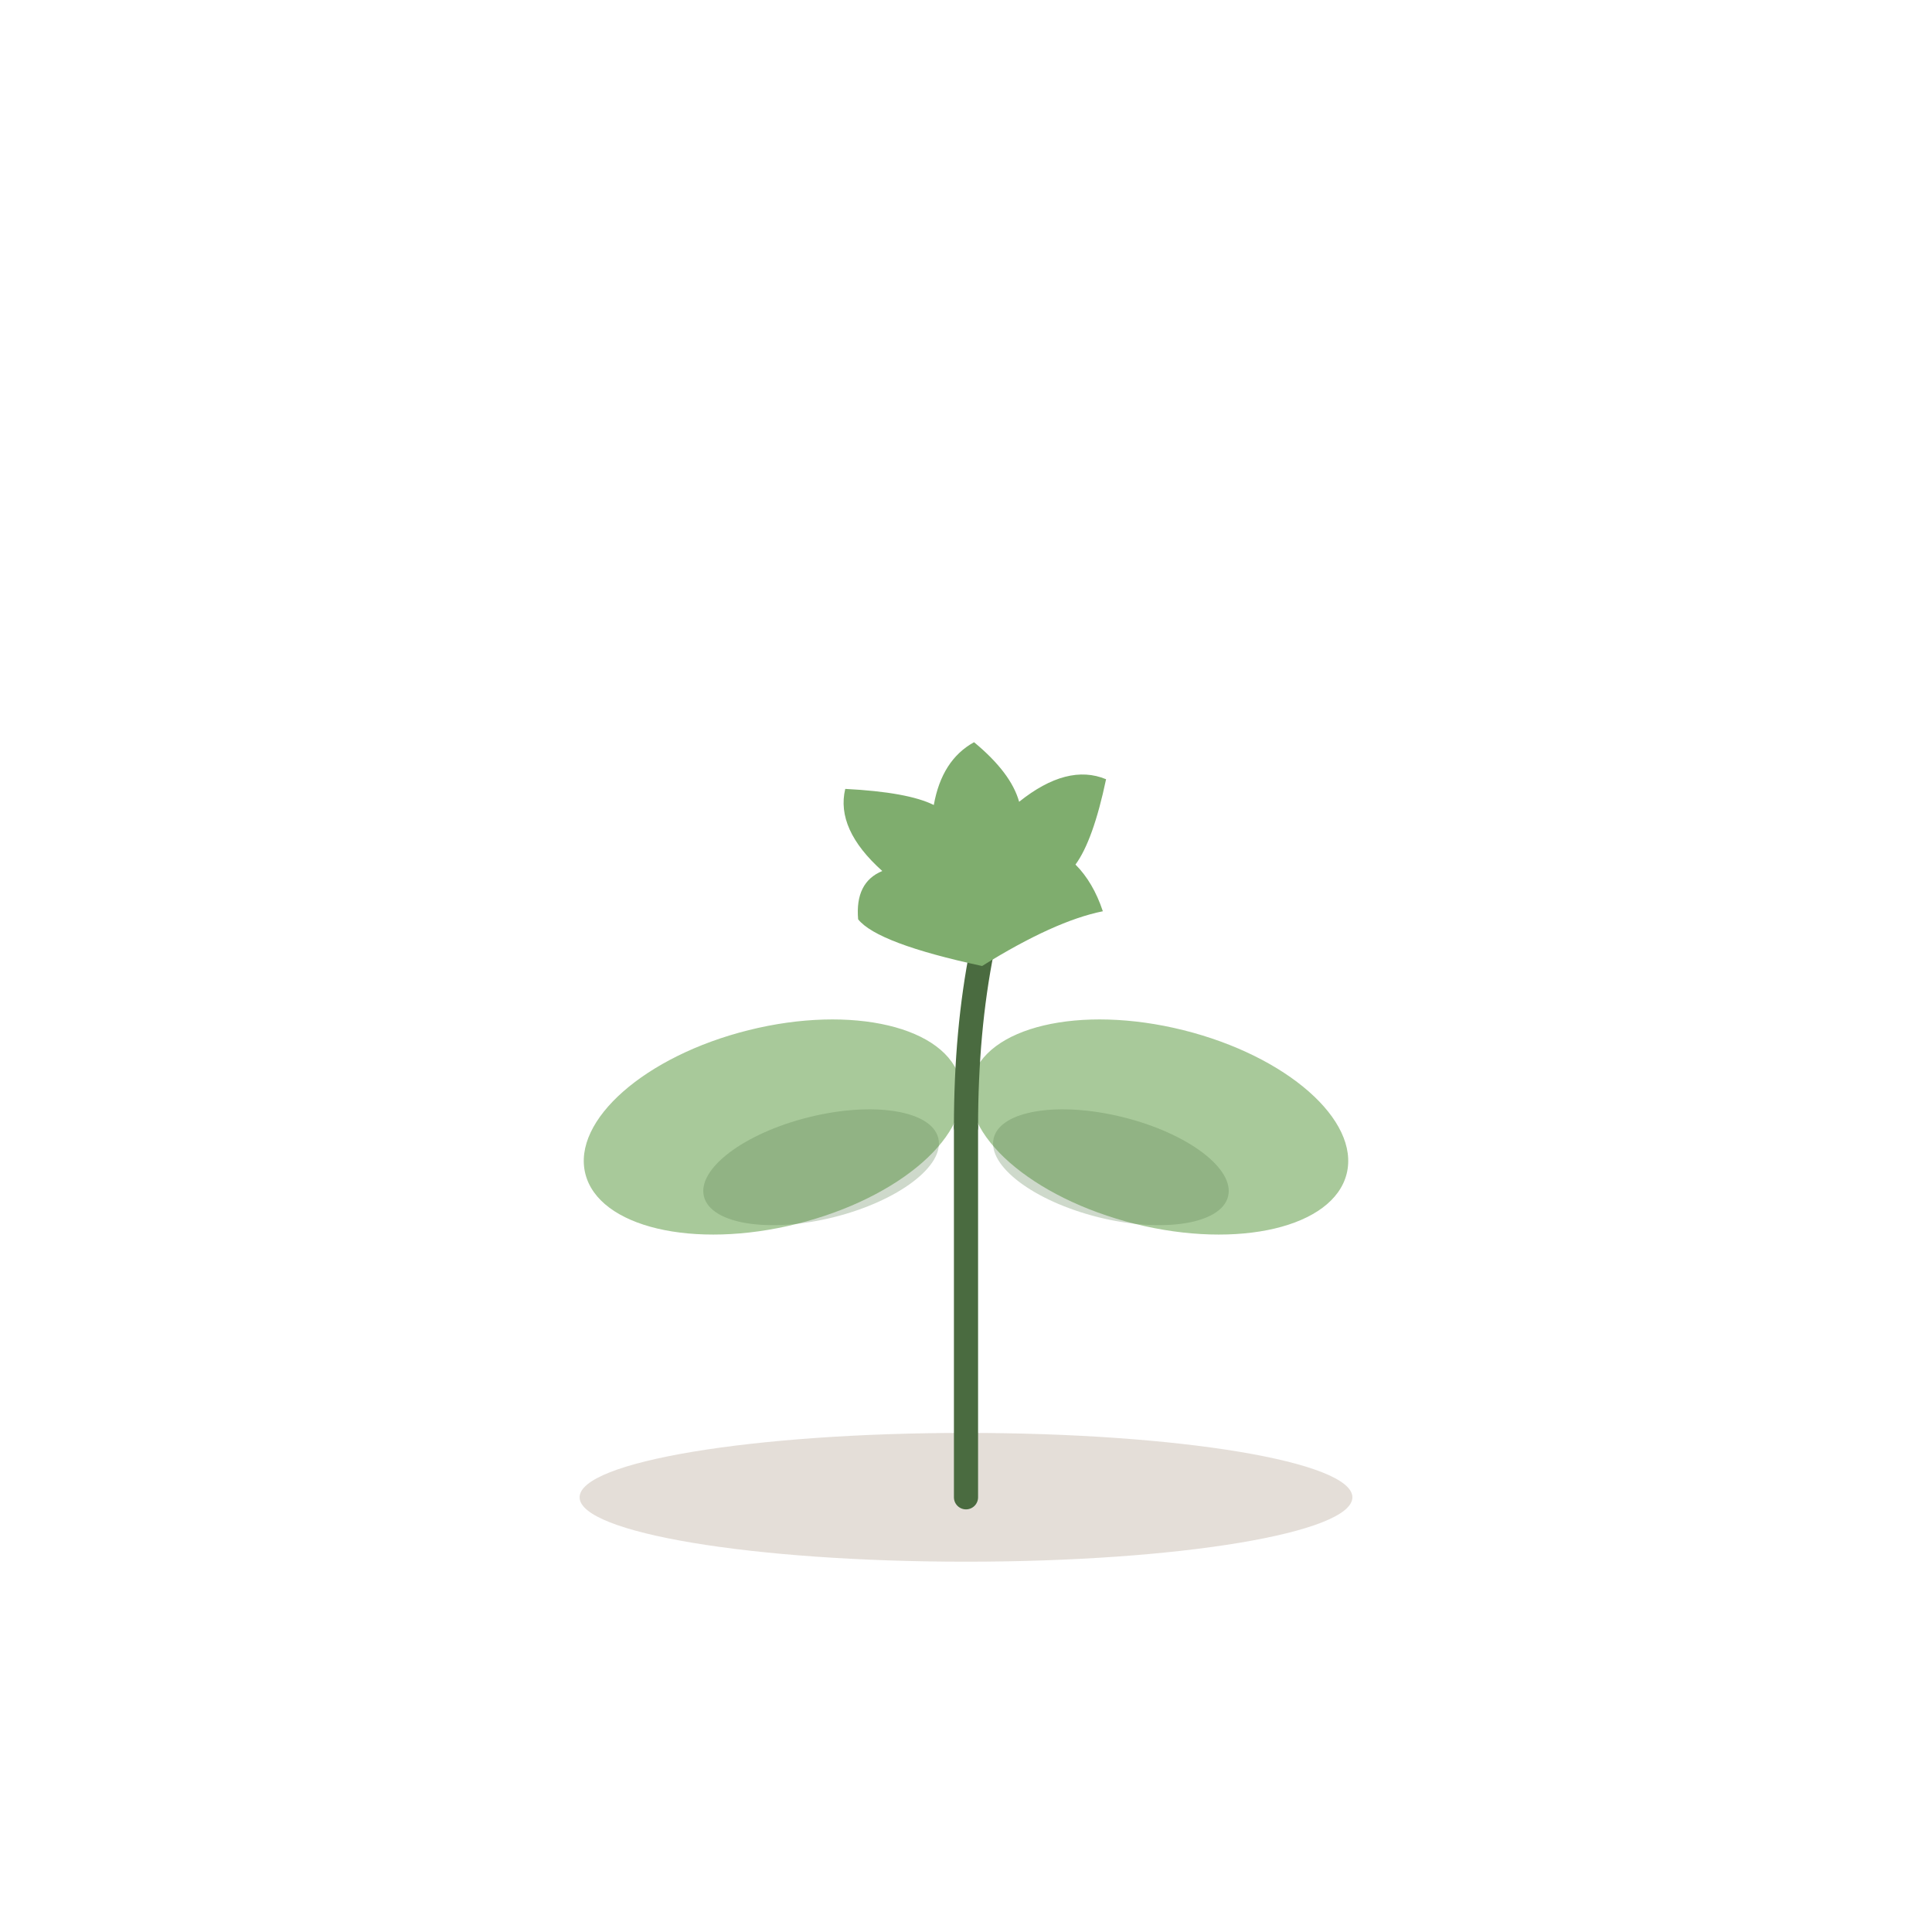
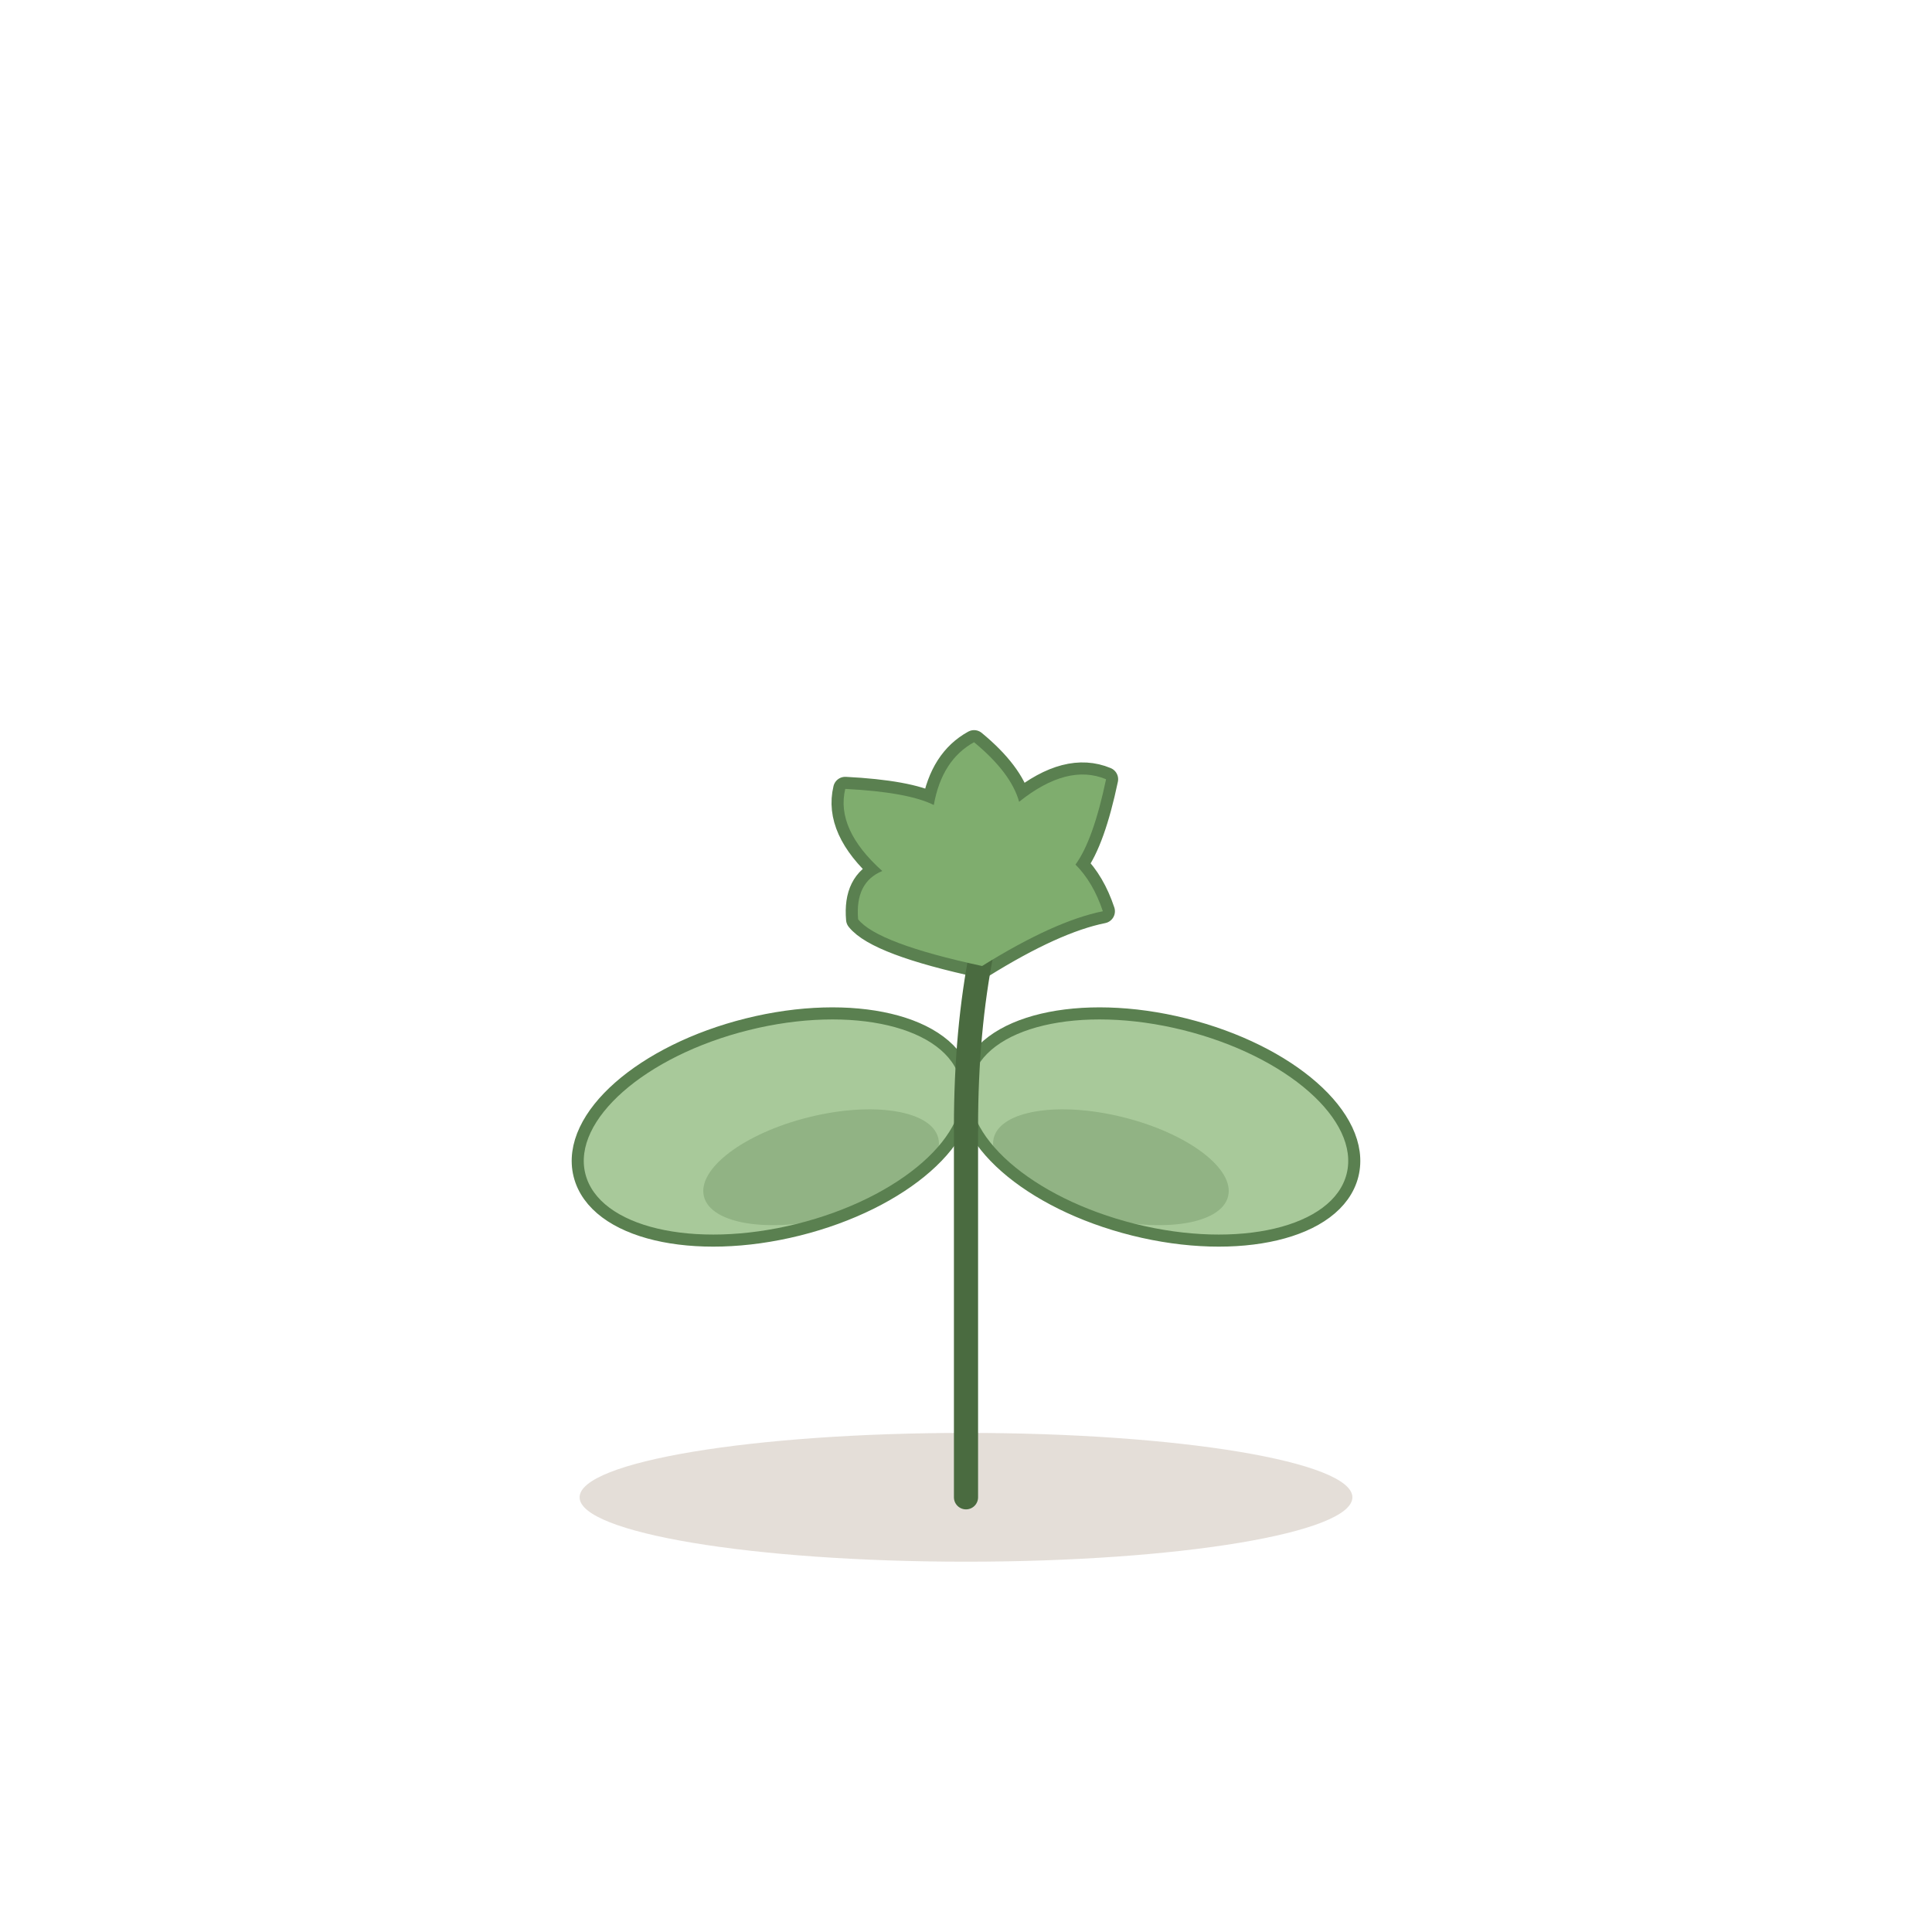
<svg xmlns="http://www.w3.org/2000/svg" viewBox="0 0 120 120">
-   <ellipse cx="60" cy="93" fill="#7A5C3E" opacity=".2" rx="24" ry="4" />
-   <path fill="none" stroke="#4A6B40" stroke-linecap="round" stroke-linejoin="round" stroke-width="1.5" d="M60 93V70" />
-   <ellipse cx="48" cy="70" fill="#A8C99A" rx="12" ry="6.2" transform="rotate(-14 48 70)" />
-   <ellipse cx="72" cy="70" fill="#A8C99A" rx="12" ry="6.2" transform="rotate(14 72 70)" />
-   <ellipse cx="51" cy="72.5" fill="#5A8050" opacity=".3" rx="7.5" ry="3.2" transform="rotate(-14 51 72.5)" />
-   <ellipse cx="69" cy="72.5" fill="#5A8050" opacity=".3" rx="7.5" ry="3.2" transform="rotate(14 69 72.5)" />
-   <path fill="none" stroke="#4A6B40" stroke-linecap="round" stroke-linejoin="round" stroke-width="1.5" d="M60 70q0-6 1-11" />
-   <path fill="#7FAD6E" d="M61 60q-6.5-1.4-7.7-2.9-.2-2.3 1.5-3-2.9-2.6-2.3-5.1 3.9.2 5.5 1 .5-2.8 2.5-3.9 2.3 1.9 2.8 3.7 3-2.4 5.4-1.4-.8 3.8-1.9 5.3 1.1 1.1 1.7 2.9-3 .6-7.5 3.4" />
+   <ellipse cx="60" cy="93" fill="#7a5c3e" opacity=".2" rx="24" ry="4" />
+   <g fill="#5a8050" stroke="#5a8050" stroke-linecap="round" stroke-linejoin="round" stroke-width="1.5" data-role="silhouette-stroke">
+     <ellipse cx="48" cy="70" rx="12" ry="6.2" transform="rotate(-14 48 70)" />
+     <ellipse cx="72" cy="70" rx="12" ry="6.2" transform="rotate(14 72 70)" />
+     <path d="M61 60q-6.5-1.4-7.7-2.9-.2-2.3 1.5-3-2.9-2.6-2.3-5.1 3.9.2 5.5 1 .5-2.8 2.5-3.9 2.3 1.9 2.8 3.7 3-2.4 5.4-1.4-.8 3.8-1.9 5.3 1.1 1.1 1.7 2.9-3 .6-7.5 3.4" />
+   </g>
+   <path fill="none" stroke="#4a6b40" stroke-linecap="round" stroke-linejoin="round" stroke-width="1.5" d="M60 93V70" />
+   <ellipse cx="48" cy="70" fill="#a8c99a" rx="12" ry="6.2" transform="rotate(-14 48 70)" />
+   <ellipse cx="72" cy="70" fill="#a8c99a" rx="12" ry="6.2" transform="rotate(14 72 70)" />
+   <ellipse cx="51" cy="72.5" fill="#5a8050" opacity=".3" rx="7.5" ry="3.2" transform="rotate(-14 51 72.5)" />
+   <ellipse cx="69" cy="72.5" fill="#5a8050" opacity=".3" rx="7.5" ry="3.2" transform="rotate(14 69 72.5)" />
+   <path fill="none" stroke="#4a6b40" stroke-linecap="round" stroke-linejoin="round" stroke-width="1.5" d="M60 70q0-6 1-11" />
+   <path fill="#7fad6e" d="M61 60q-6.5-1.4-7.7-2.9-.2-2.3 1.5-3-2.9-2.6-2.3-5.1 3.9.2 5.5 1 .5-2.8 2.5-3.9 2.3 1.9 2.8 3.7 3-2.4 5.4-1.4-.8 3.8-1.9 5.3 1.1 1.1 1.7 2.9-3 .6-7.5 3.4" />
</svg>
